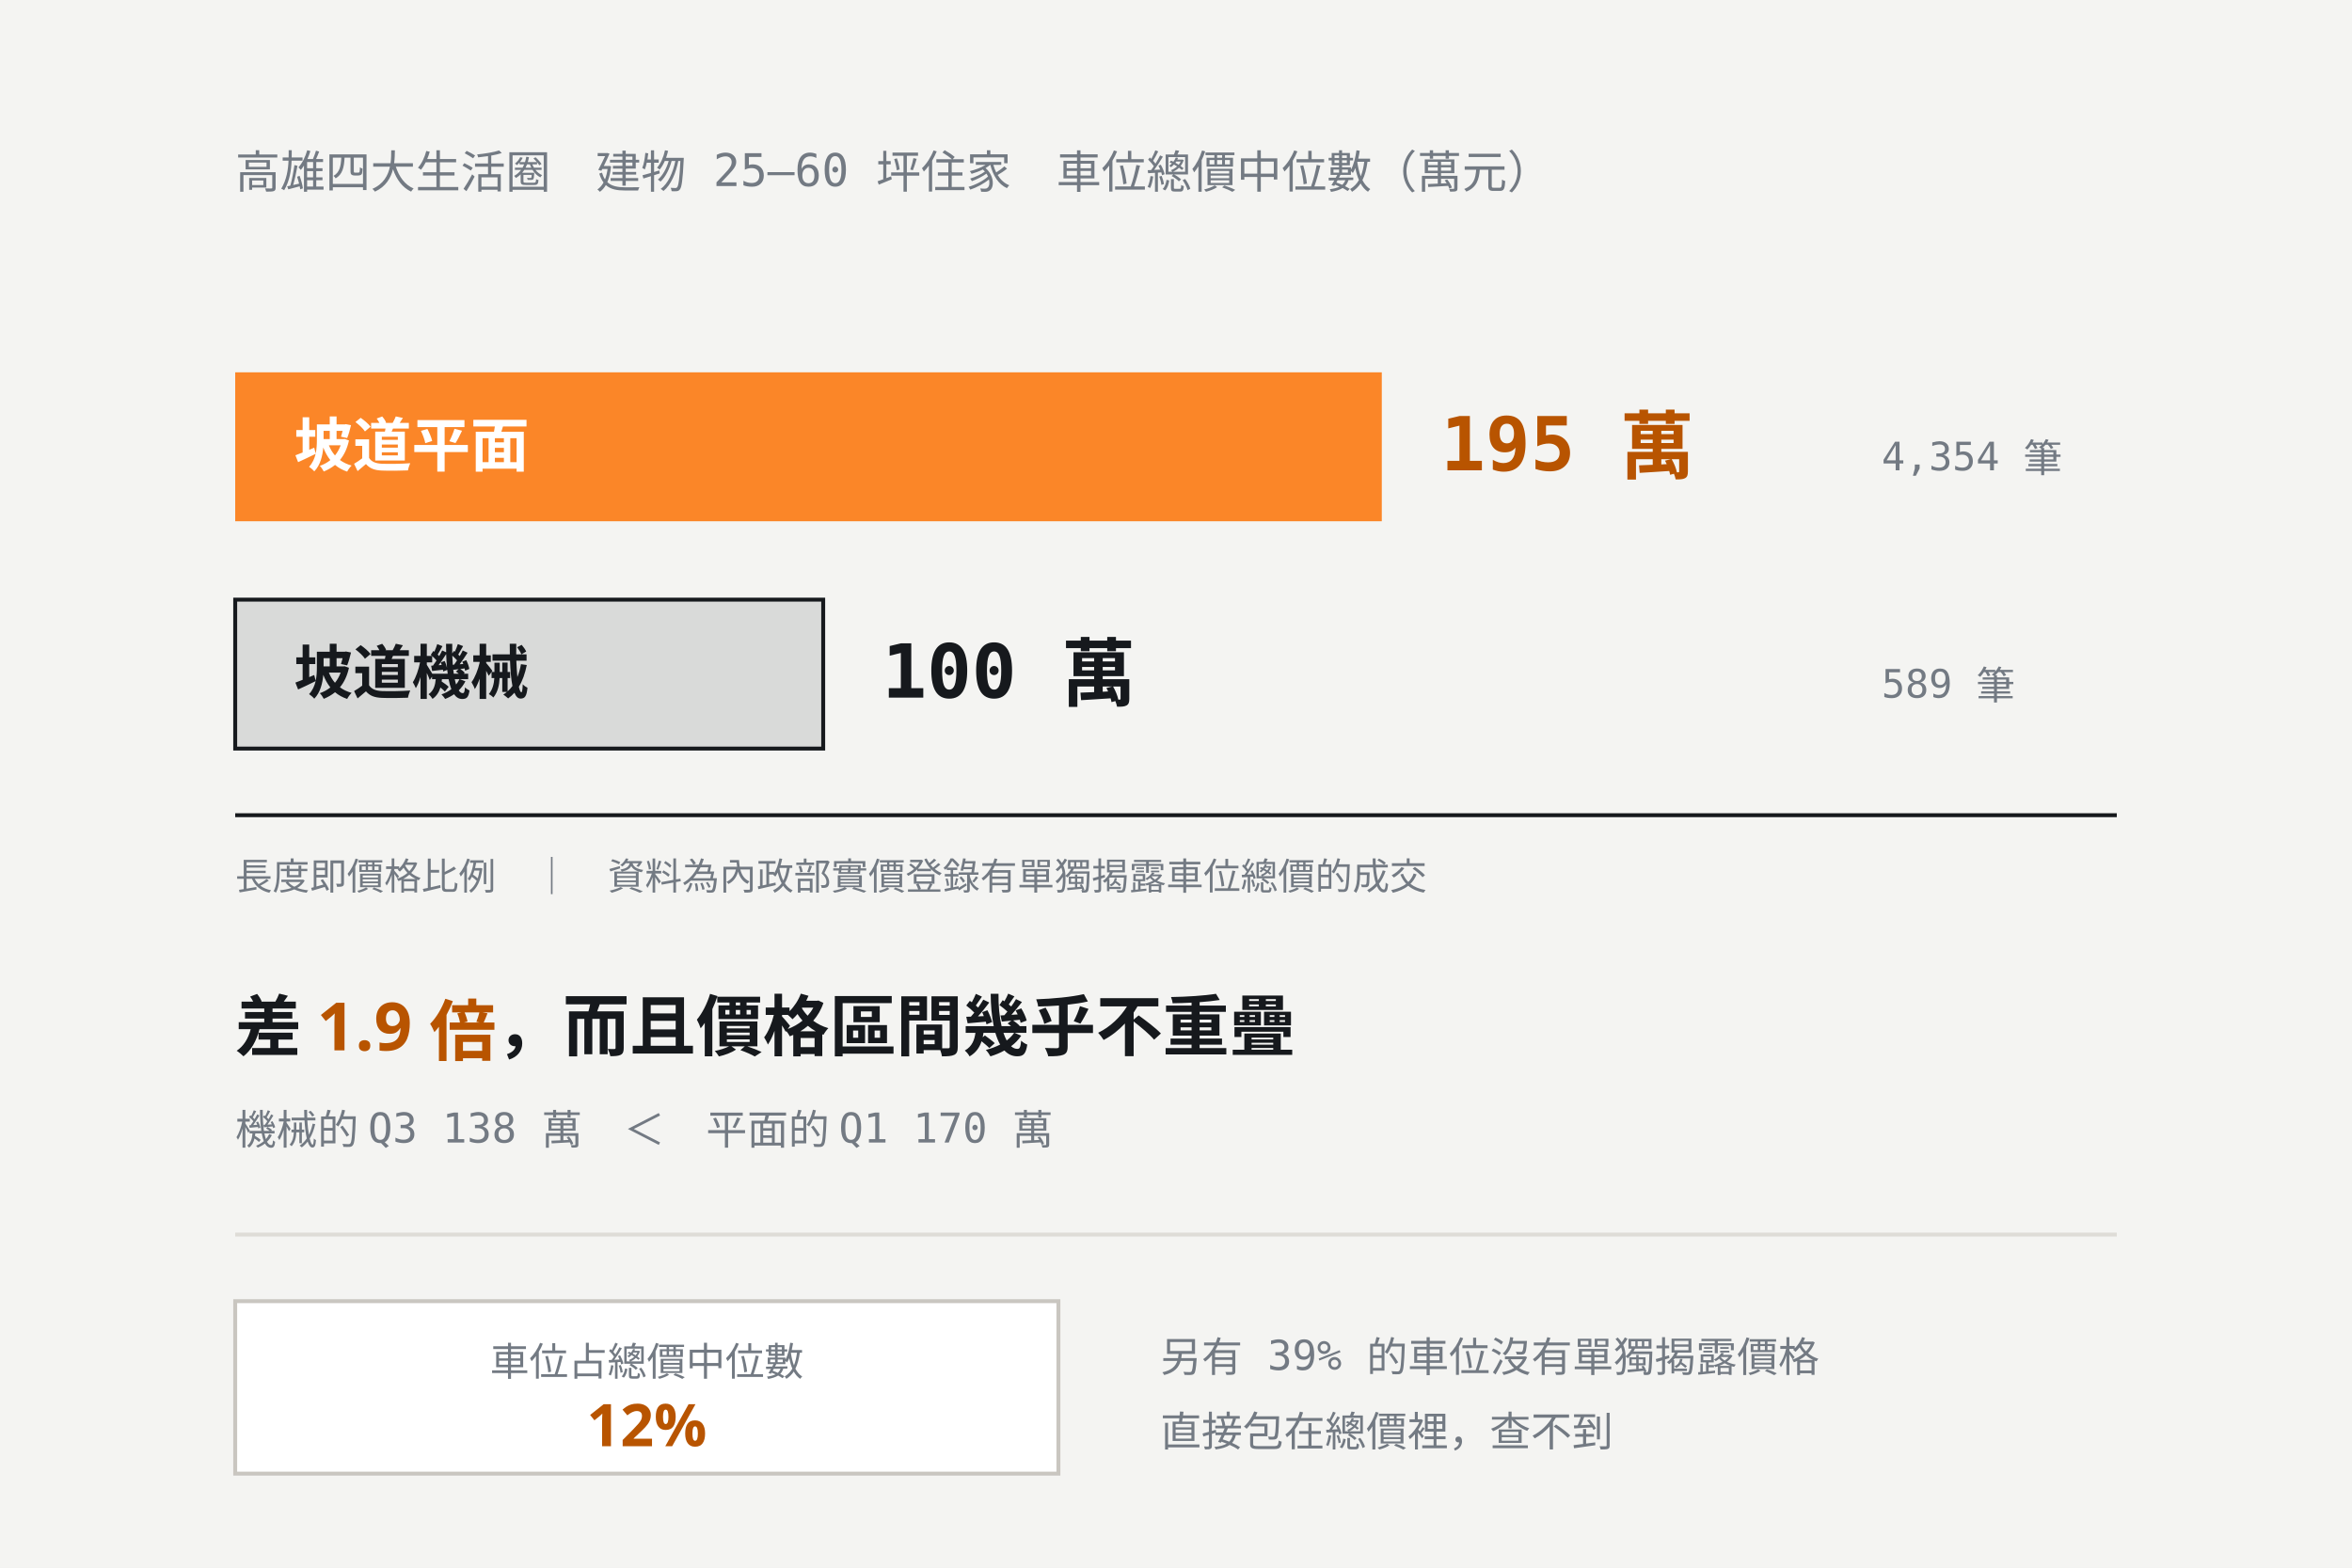
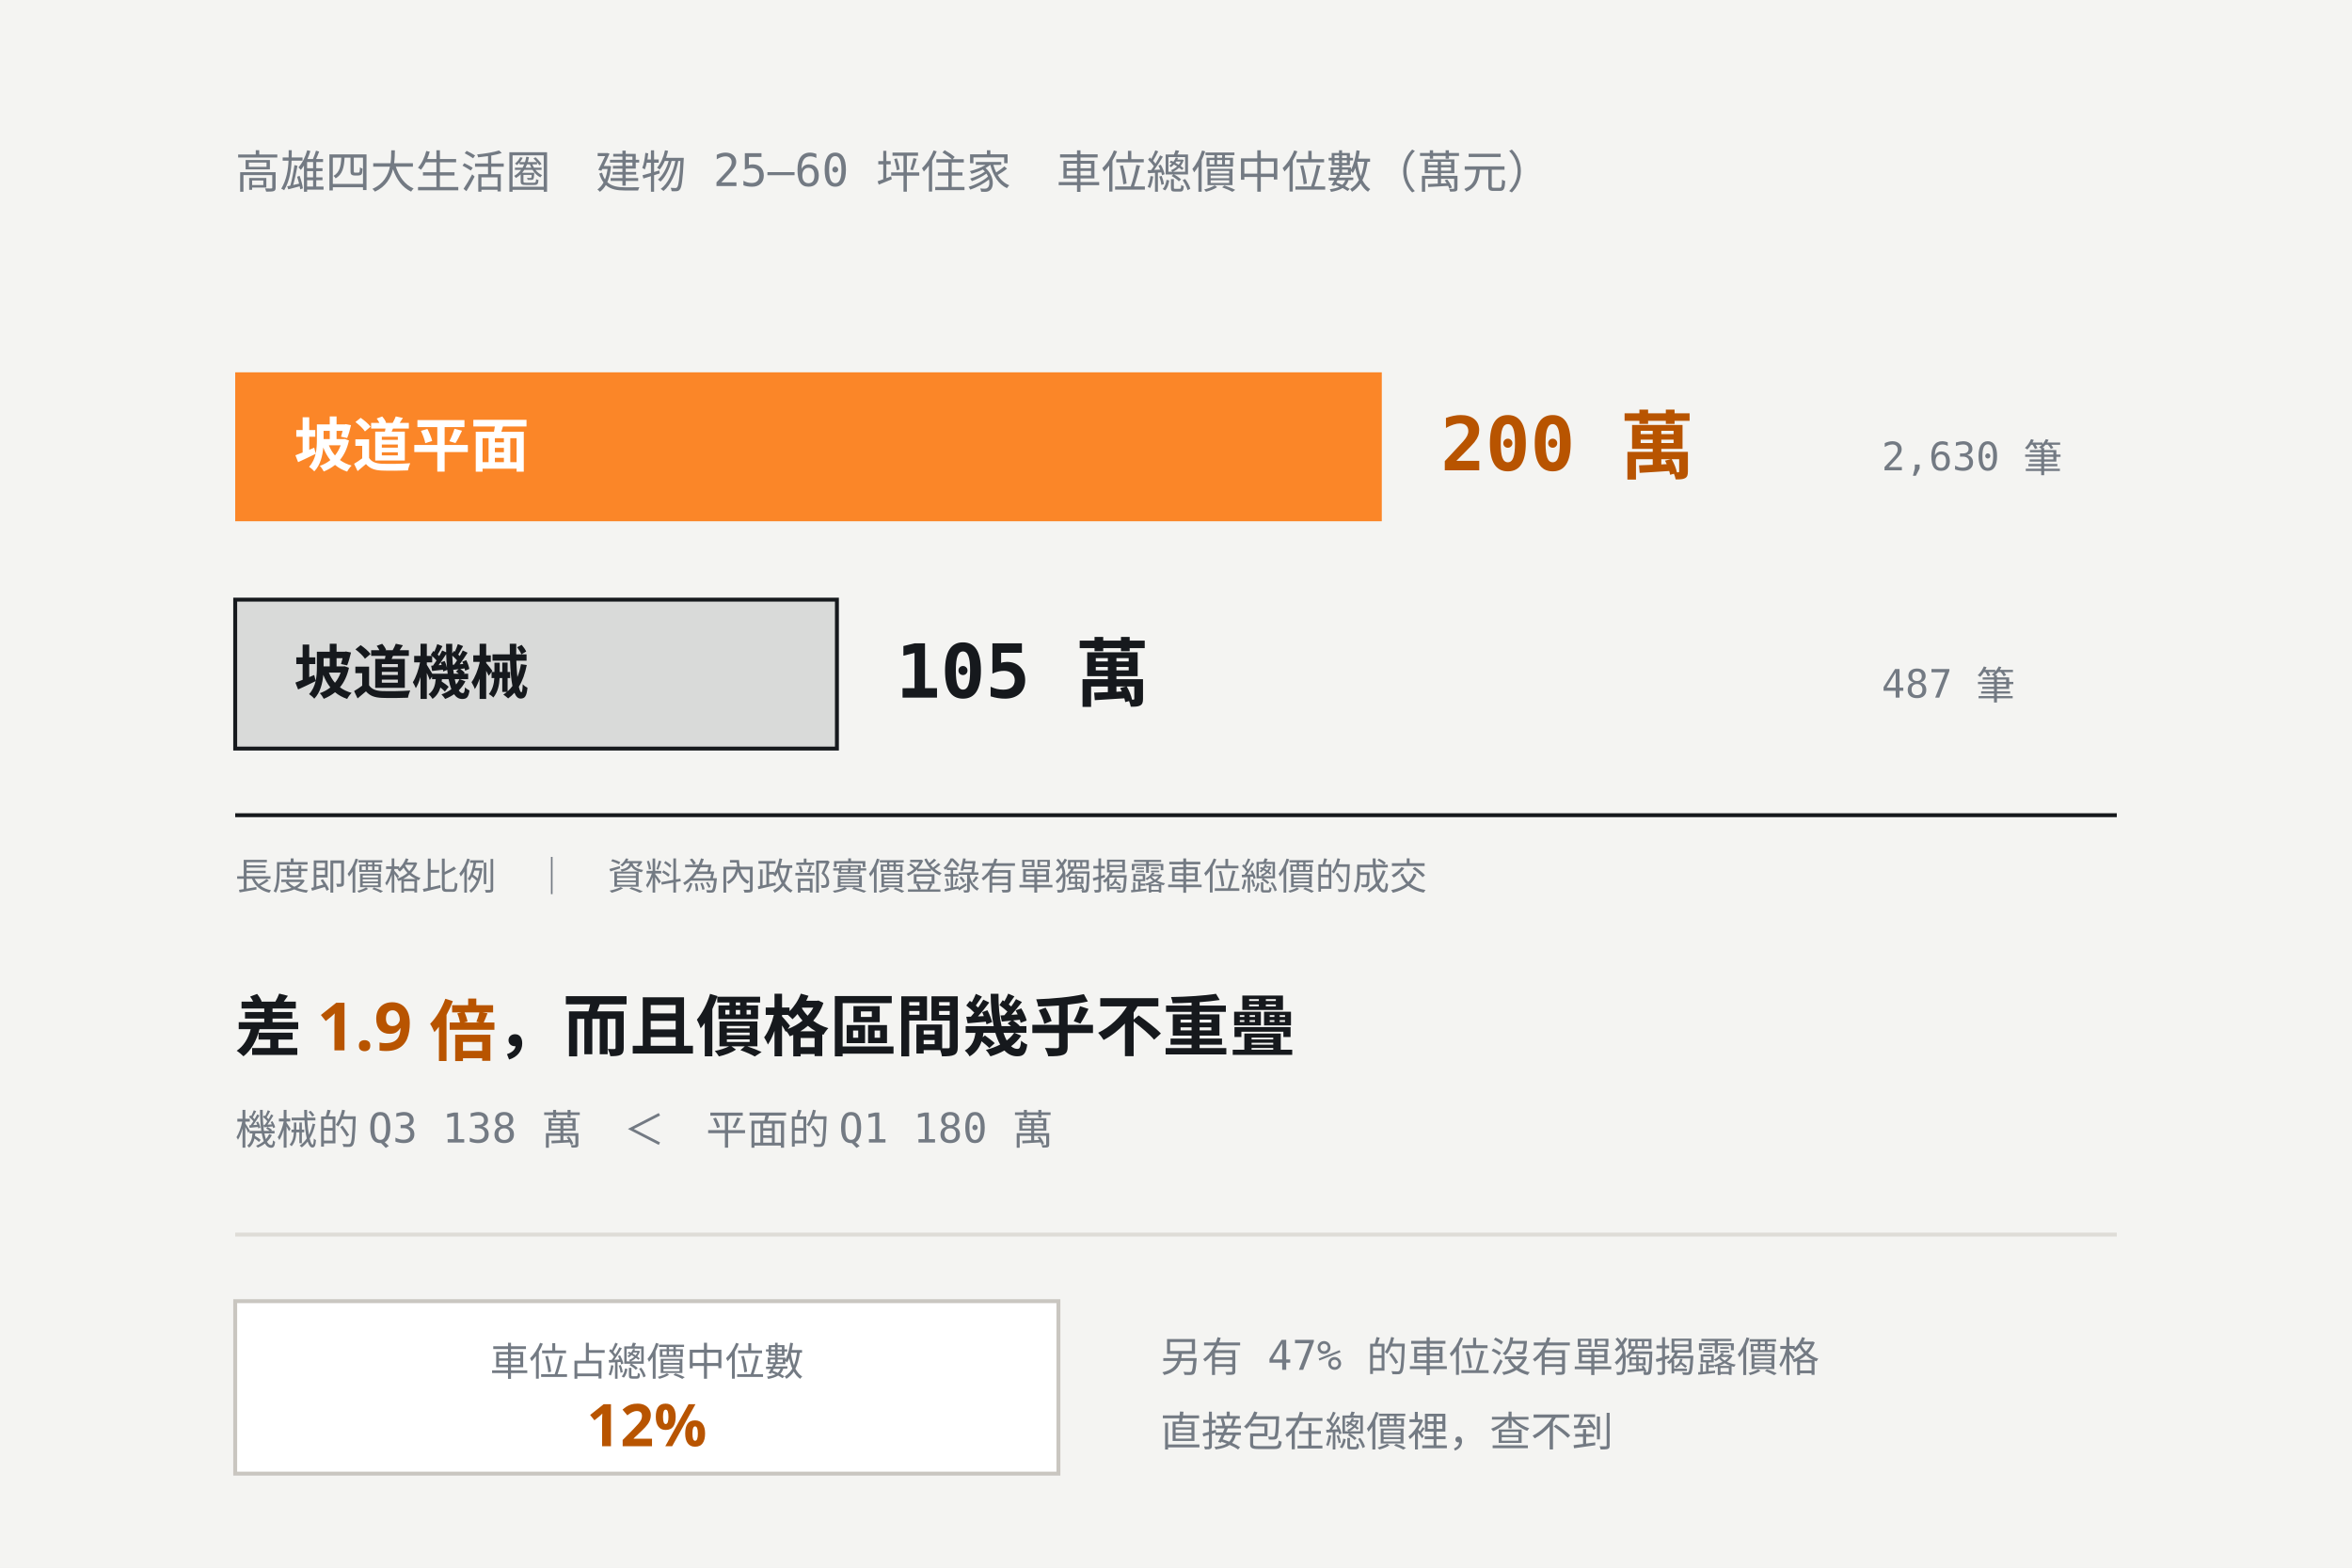
<svg xmlns="http://www.w3.org/2000/svg" viewBox="0 0 1200 800" width="1200" height="800">
  <rect width="1200" height="800" fill="#F4F4F2" />
  <text x="120" y="96" font-family="'IBM Plex Mono',monospace" font-size="23" fill="#737A83">高雄四大生活圈　建物 25–60 坪住家　車位總價中位數（萬元）</text>
  <g>
    <rect x="120" y="190" width="585" height="76" fill="#FD7305" fill-opacity="0.85" />
    <text x="150" y="238" font-family="'Noto Sans TC',sans-serif" font-size="30" font-weight="700" fill="#FFFFFF">坡道平面</text>
-     <text x="735" y="240" font-family="'IBM Plex Mono',monospace" font-size="38" font-weight="700" fill="#B85400">195 萬</text>
-     <text x="960" y="240" font-family="'IBM Plex Mono',monospace" font-size="20" fill="#737A83">4,354 筆</text>
-     <rect x="120" y="306" width="300" height="76" fill="#16191D" fill-opacity="0.12" stroke="#16191D" stroke-width="2" />
+     <text x="735" y="240" font-family="'IBM Plex Mono',monospace" font-size="38" font-weight="700" fill="#B85400">200 萬</text>
+     <text x="960" y="240" font-family="'IBM Plex Mono',monospace" font-size="20" fill="#737A83">2,630 筆</text>
+     <rect x="120" y="306" width="307" height="76" fill="#16191D" fill-opacity="0.12" stroke="#16191D" stroke-width="2" />
    <text x="150" y="354" font-family="'Noto Sans TC',sans-serif" font-size="30" font-weight="700" fill="#16191D">坡道機械</text>
-     <text x="450" y="356" font-family="'IBM Plex Mono',monospace" font-size="38" font-weight="700" fill="#16191D">100 萬</text>
-     <text x="960" y="356" font-family="'IBM Plex Mono',monospace" font-size="20" fill="#737A83">589 筆</text>
+     <text x="457" y="356" font-family="'IBM Plex Mono',monospace" font-size="38" font-weight="700" fill="#16191D">105 萬</text>
+     <text x="960" y="356" font-family="'IBM Plex Mono',monospace" font-size="20" fill="#737A83">487 筆</text>
  </g>
  <path d="M120 416 H1080" stroke="#16191D" stroke-width="2" />
  <text x="120" y="454" font-family="'IBM Plex Mono',monospace" font-size="19" fill="#737A83">長度即價格比例　｜　資料為內政部實價登錄有單獨揭露車位總價的成交</text>
  <text x="120" y="536" font-family="'Noto Sans TC',sans-serif" font-size="34" font-weight="700" fill="#16191D">差 <tspan fill="#B85400">1.9 倍</tspan>，而且價格區間幾乎不重疊</text>
-   <text x="120" y="584" font-family="'IBM Plex Mono',monospace" font-size="21" fill="#737A83">機械的 Q3 138 萬　＜　平面的 Q1 170 萬</text>
+   <text x="120" y="584" font-family="'IBM Plex Mono',monospace" font-size="21" fill="#737A83">機械的 Q3 138 萬　＜　平面的 Q1 180 萬</text>
  <path d="M120 630 H1080" stroke="#DEDCD7" stroke-width="2" />
  <rect x="120" y="664" width="420" height="88" fill="#FFFFFF" stroke="#C9C6C0" stroke-width="2" />
  <text x="330" y="702" font-family="'IBM Plex Mono',monospace" font-size="20" fill="#737A83" text-anchor="middle">車位占總價中位數</text>
  <text x="330" y="738" font-family="'Noto Sans TC',sans-serif" font-size="30" font-weight="700" fill="#B85400" text-anchor="middle">12%</text>
-   <text x="592" y="700" font-family="'IBM Plex Mono',monospace" font-size="21" fill="#737A83">另有 39% 的車位沒有單獨揭露價格</text>
+   <text x="592" y="700" font-family="'IBM Plex Mono',monospace" font-size="21" fill="#737A83">另有 47% 的車位沒有單獨揭露價格</text>
  <text x="592" y="738" font-family="'IBM Plex Mono',monospace" font-size="21" fill="#737A83">直接包在總價裡，查不到</text>
</svg>
